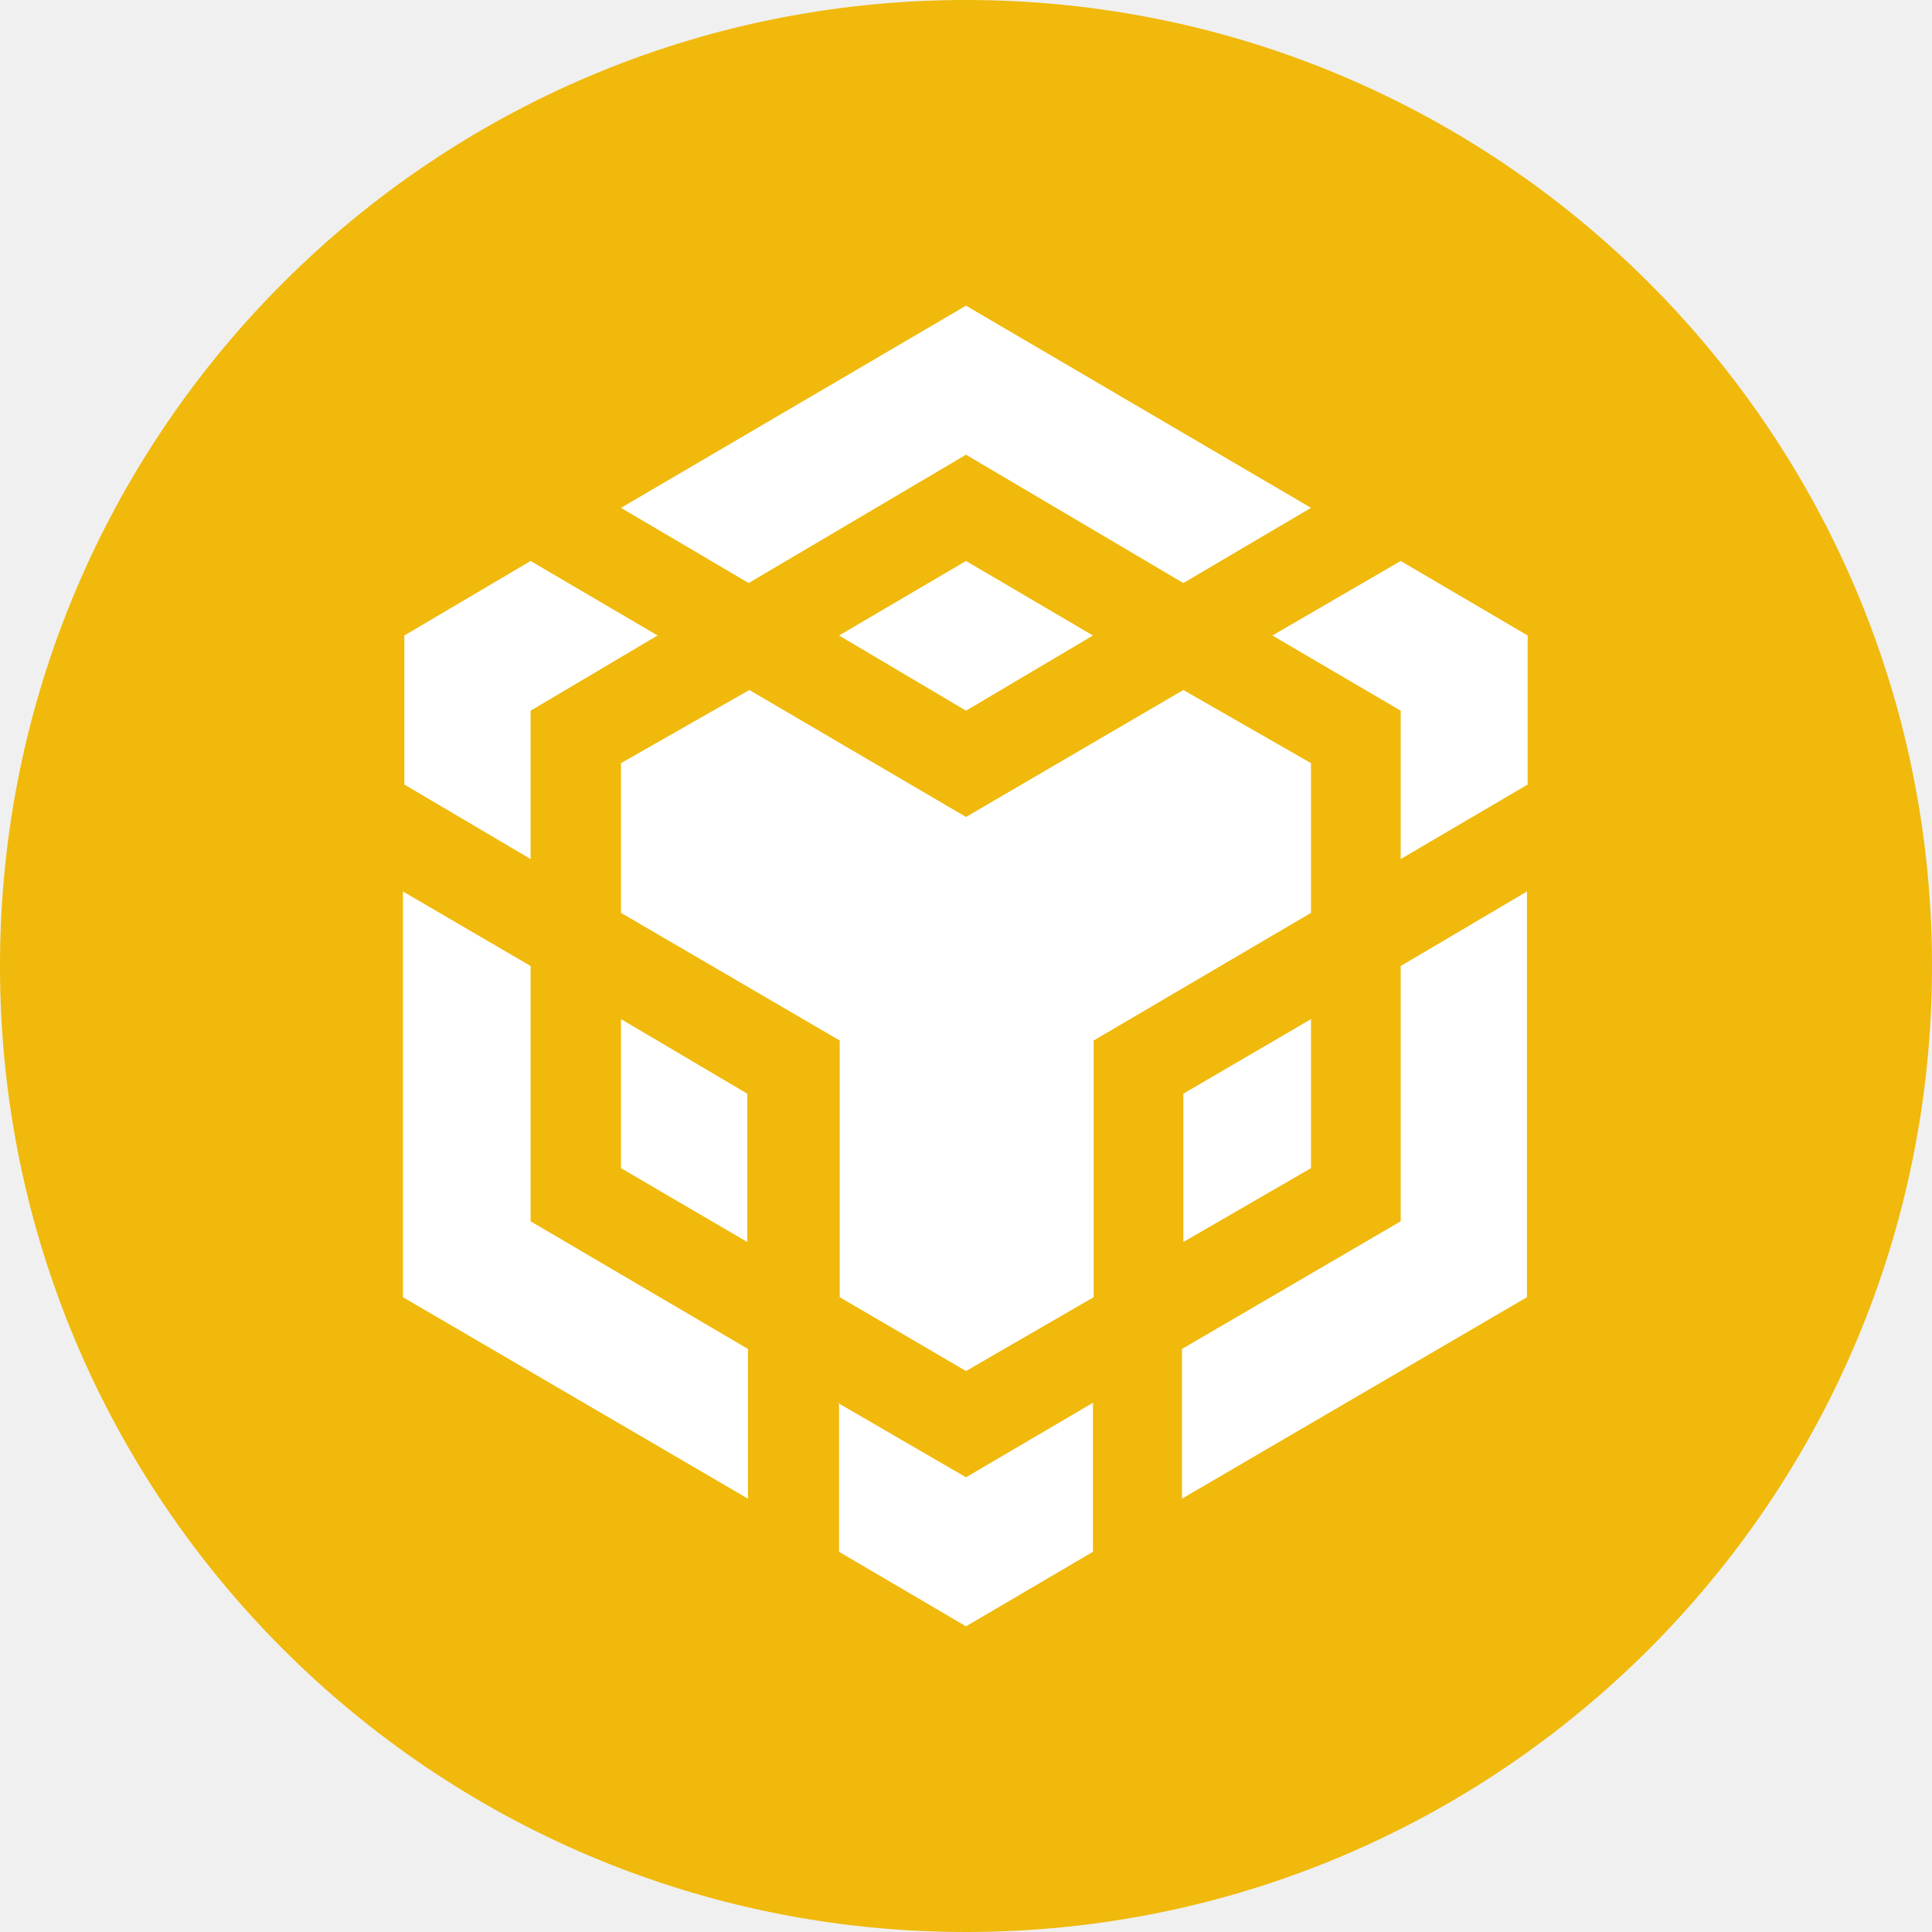
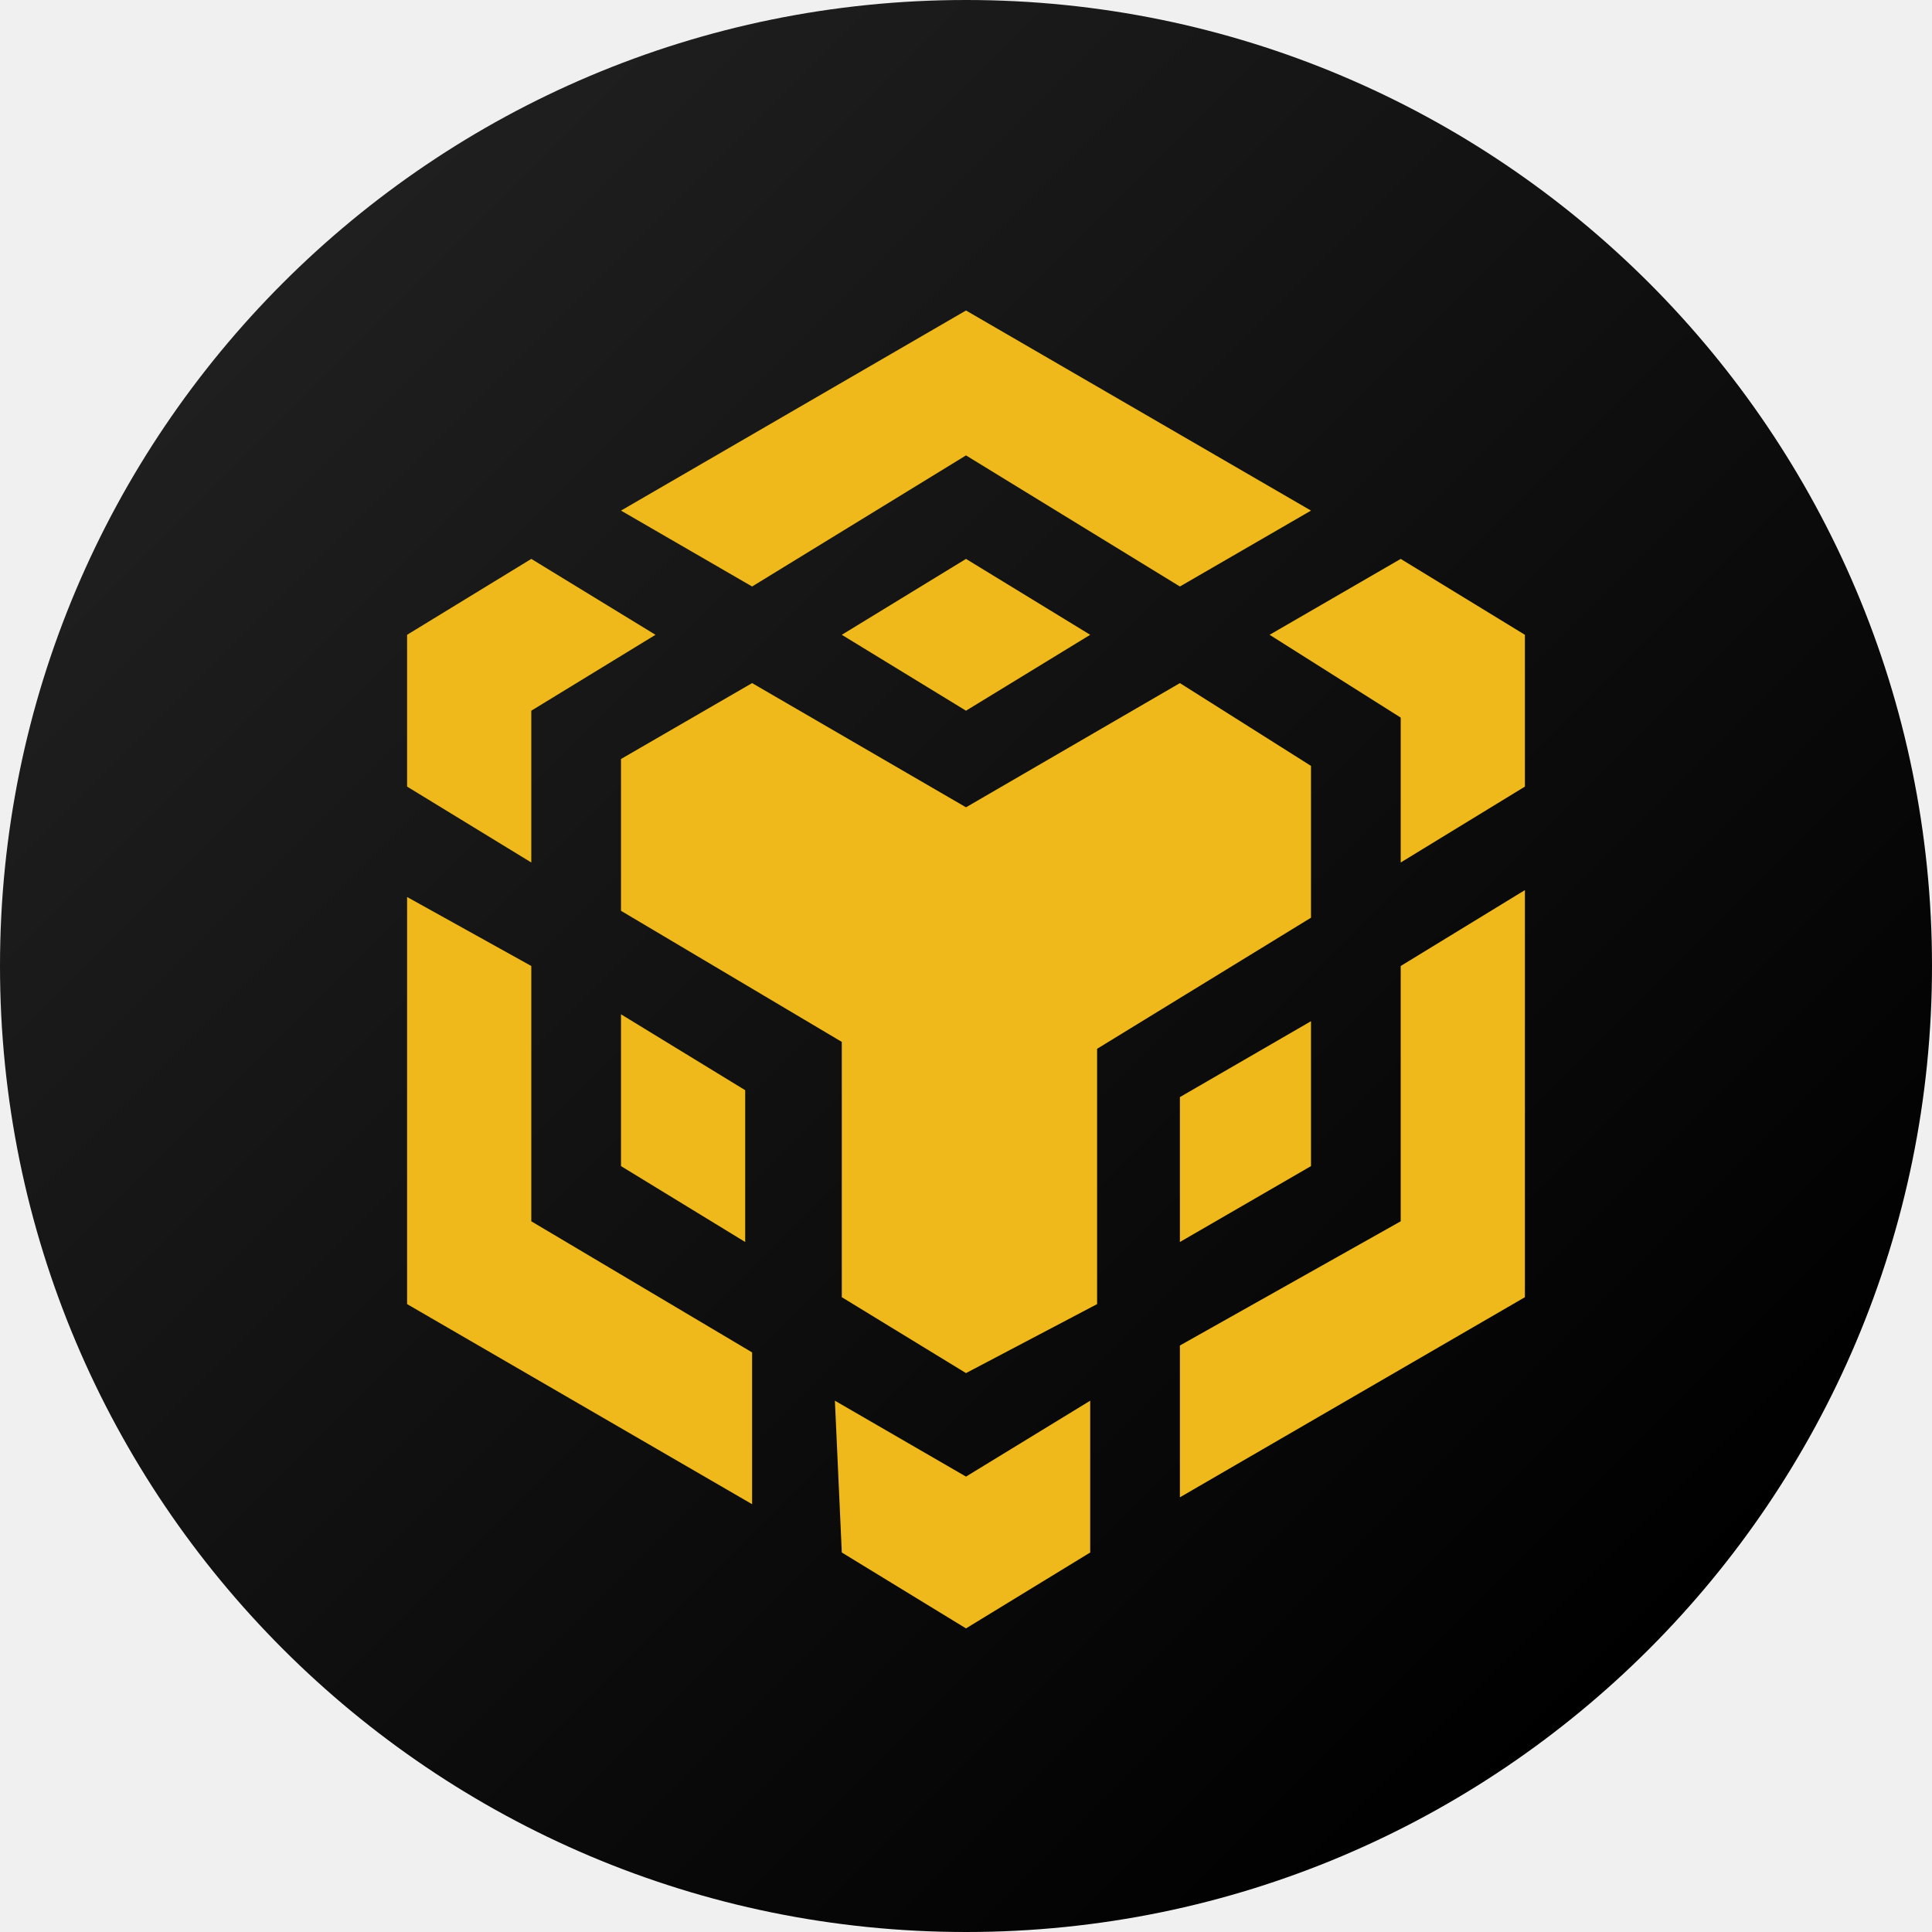
<svg xmlns="http://www.w3.org/2000/svg" id="Layer_1" data-name="Layer 1" viewBox="0 0 28 28">
  <defs>
    <clipPath id="clip-path">
      <rect width="28" height="28" style="fill:none" />
    </clipPath>
+     <linearGradient id="linear-gradient" x1="4.11" y1="25.89" x2="23.91" y2="6.09" gradientTransform="matrix(1, 0, 0, -1, 0, 30)" gradientUnits="userSpaceOnUse">
+       <stop offset="0" stop-color="#1f1f1f" />
+       <stop offset="1" />
+     </linearGradient>
  </defs>
  <g style="clip-path:url(#clip-path)">
-     <path d="M14,0A14,14,0,1,1,0,14,14,14,0,0,1,14,0Z" style="fill:#f0b90b;fill-rule:evenodd" />
-     <path d="M7.69,14v3.7l3.15,1.85v2.17l-5-2.92V12.92Zm0-3.7v2.15L5.86,11.37V9.21L7.69,8.13,9.53,9.21,7.69,10.3Zm4.47-1.09L14,8.13l1.84,1.08L14,10.3Z" style="fill:#fff" />
-     <path d="M9,16.93V14.77l1.83,1.08V18Zm3.14,3.4L14,21.41l1.84-1.08v2.16L14,23.57l-1.84-1.08V20.33Zm6.3-11.12L20.3,8.13l1.84,1.08v2.16L20.3,12.45V10.3ZM20.3,17.7V14l1.83-1.08V18.8l-5,2.92V19.55Z" style="fill:#fff" />
-     <path d="M19,16.93,17.15,18V15.85L19,14.77Z" style="fill:#fff" />
-     <path d="M19,11.06v2.17l-3.15,1.85V18.8L14,19.87,12.17,18.8V15.08L9,13.23V11.06L10.86,10,14,11.84,17.15,10,19,11.06ZM9,7.36l5-2.93,5,2.93L17.15,8.45,14,6.59,10.85,8.45Z" style="fill:#fff" />
+     <path d="M14,0A14,14,0,1,1,0,14,14,14,0,0,1,14,0Z" style="fill-rule:evenodd;fill:url(#linear-gradient)" />
+     <path d="M7.7,14v3.7l3.2,1.9v2.2l-5-2.9V13Zm0-3.7v2.2L5.9,11.4V9.2L7.7,8.1,9.5,9.2Zm4.5-1.1L14,8.1l1.8,1.1L14,10.3Z" style="fill:#efb91c" />
+     <path d="M9,16.9V14.7l1.8,1.1V18Zm3.1,3.4L14,21.4l1.8-1.1v2.2L14,23.6l-1.8-1.1-.1-2.2ZM18.4,9.2l1.9-1.1,1.8,1.1v2.2l-1.8,1.1V10.4Zm1.9,8.5V14l1.8-1.1v5.9l-5,2.9V19.5Z" style="fill:#efb91c" />
+     <path d="M19,16.9,17.1,18V15.9L19,14.8Z" style="fill:#efb91c" />
+     <path d="M19,11.1v2.2l-3.1,1.9v3.7l-1.9,1-1.8-1.1V15.1L9,13.2V11l1.9-1.1L14,11.7l3.1-1.8ZM9,7.4l5-2.9,5,2.9L17.1,8.5,14,6.6,10.9,8.5Z" style="fill:#efb91c" />
  </g>
</svg>
